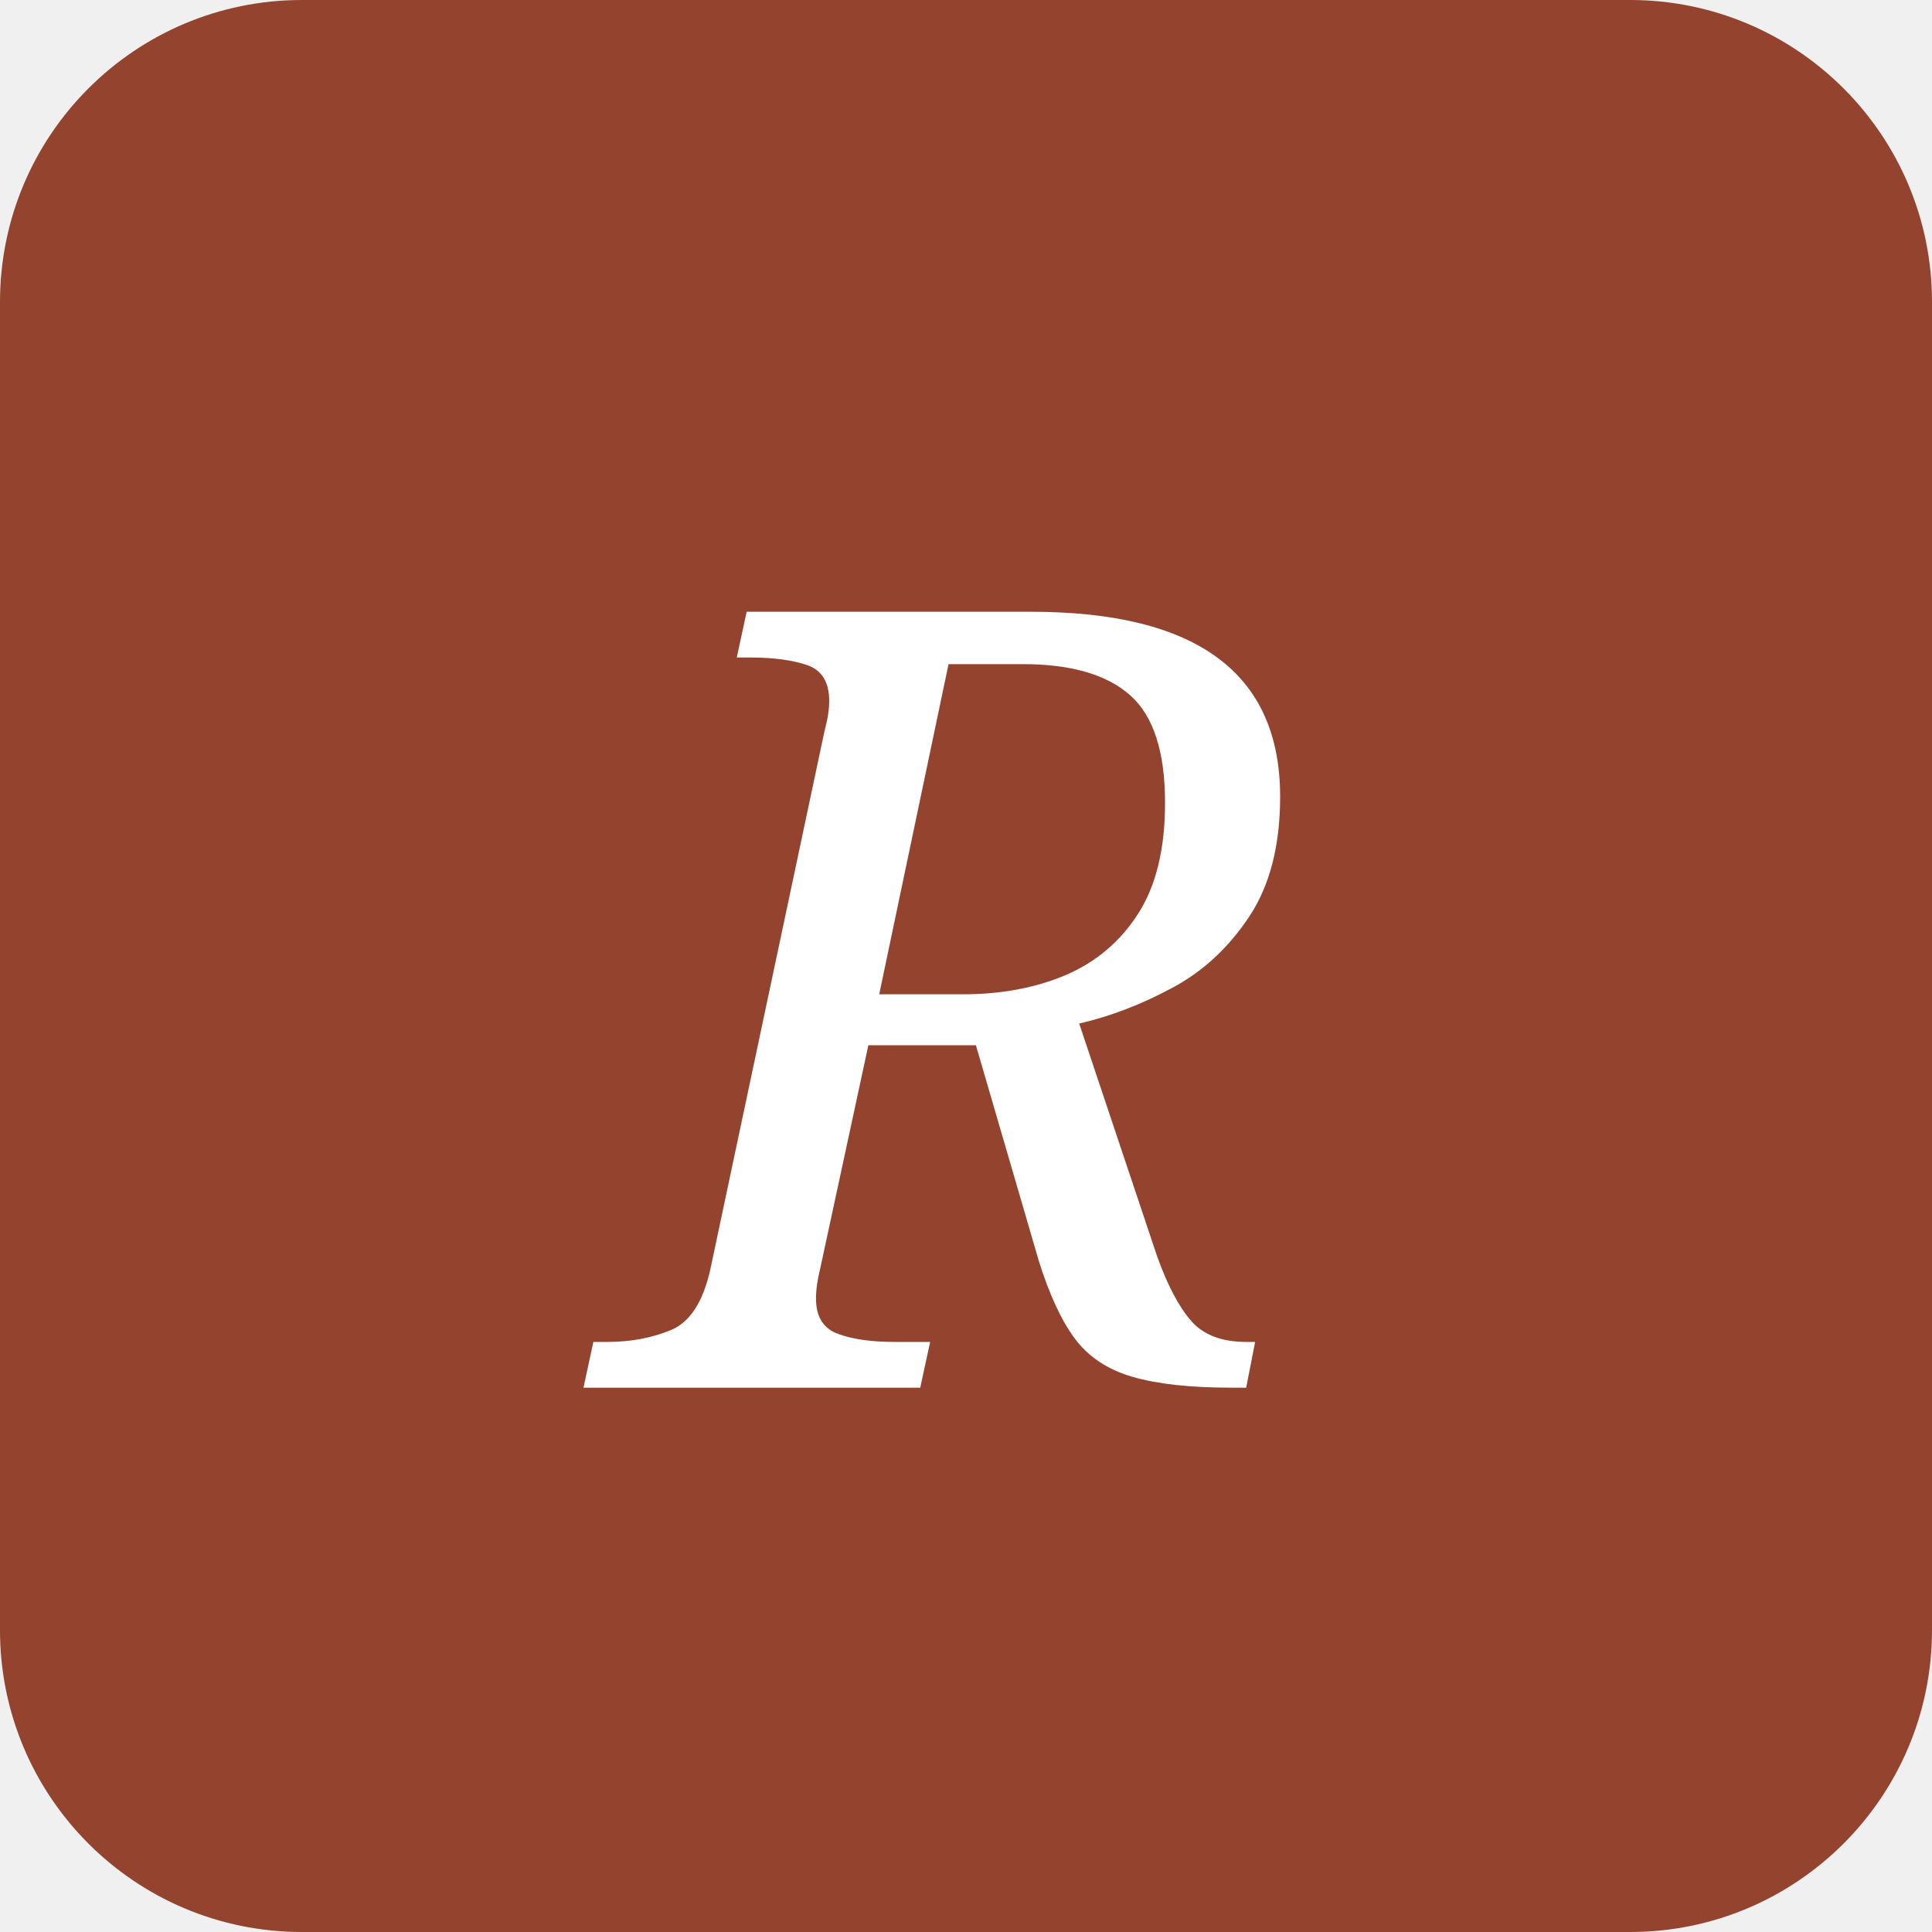
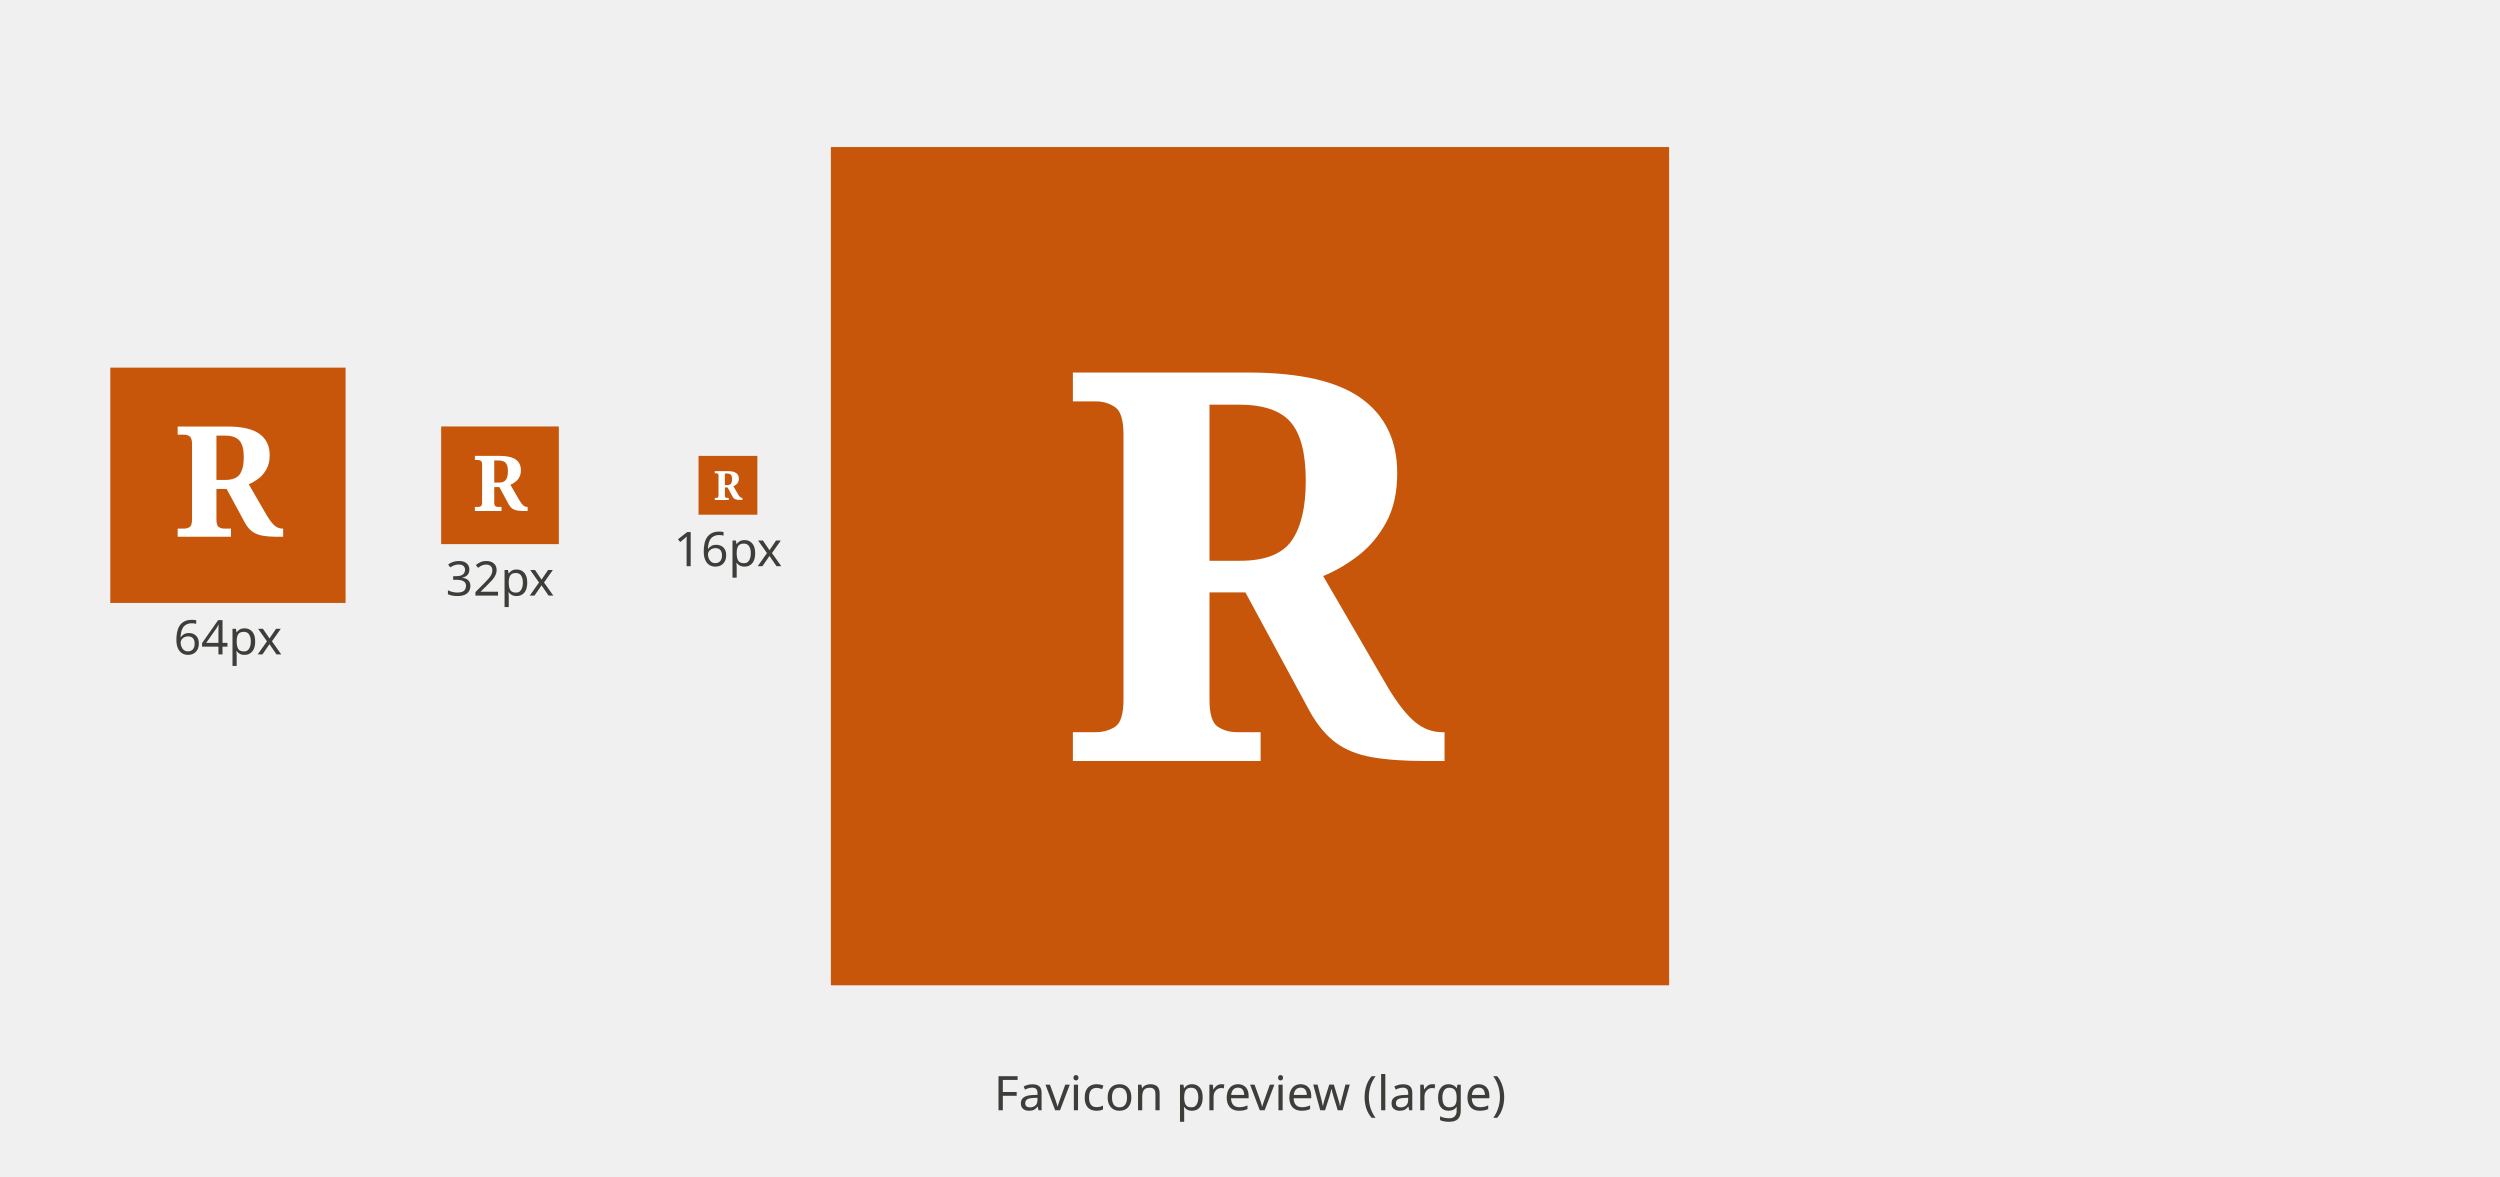
- <svg xmlns="http://www.w3.org/2000/svg" viewBox="0 0 64 64">
-   <rect width="64" height="64" rx="10" fill="#94442e" />
-   <text x="50%" y="50%" text-anchor="middle" dominant-baseline="central" font-family="Georgia, serif" font-style="italic" font-size="36" fill="#ffffff">
-     R
-   </text>
+ <svg xmlns="http://www.w3.org/2000/svg" width="100%" viewBox="0 0 680 320">
+   <g transform="translate(226,40)" style="fill:rgb(0, 0, 0);stroke:none;color:rgb(0, 0, 0);stroke-width:1px;stroke-linecap:butt;stroke-linejoin:miter;opacity:1;font-family:&quot;Anthropic Sans&quot;, -apple-system, BlinkMacSystemFont, &quot;Segoe UI&quot;, sans-serif;font-size:16px;font-weight:400;text-anchor:start;dominant-baseline:auto">
+     <rect width="228" height="228" rx="0" fill="#c7560a" style="fill:rgb(199, 86, 10);stroke:none;color:rgb(0, 0, 0);stroke-width:1px;stroke-linecap:butt;stroke-linejoin:miter;opacity:1;font-family:&quot;Anthropic Sans&quot;, -apple-system, BlinkMacSystemFont, &quot;Segoe UI&quot;, sans-serif;font-size:16px;font-weight:400;text-anchor:start;dominant-baseline:auto" />
+     <text x="114" y="167" font-family="Georgia, serif" font-size="148" font-weight="700" fill="white" text-anchor="middle" style="fill:rgb(255, 255, 255);stroke:none;color:rgb(0, 0, 0);stroke-width:1px;stroke-linecap:butt;stroke-linejoin:miter;opacity:1;font-family:Georgia, serif;font-size:148px;font-weight:700;text-anchor:middle;dominant-baseline:auto">R</text>
+   </g>
+   <text x="340" y="302" style="fill:rgb(61, 61, 58);stroke:none;color:rgb(0, 0, 0);stroke-width:1px;stroke-linecap:butt;stroke-linejoin:miter;opacity:1;font-family:Anthropic Sans, sans-serif;font-size:13px;font-weight:400;text-anchor:middle;dominant-baseline:auto">Favicon preview (large)</text>
+   <g transform="translate(30,100)" style="fill:rgb(0, 0, 0);stroke:none;color:rgb(0, 0, 0);stroke-width:1px;stroke-linecap:butt;stroke-linejoin:miter;opacity:1;font-family:&quot;Anthropic Sans&quot;, -apple-system, BlinkMacSystemFont, &quot;Segoe UI&quot;, sans-serif;font-size:16px;font-weight:400;text-anchor:start;dominant-baseline:auto">
+     <rect width="64" height="64" rx="0" fill="#c7560a" style="fill:rgb(199, 86, 10);stroke:none;color:rgb(0, 0, 0);stroke-width:1px;stroke-linecap:butt;stroke-linejoin:miter;opacity:1;font-family:&quot;Anthropic Sans&quot;, -apple-system, BlinkMacSystemFont, &quot;Segoe UI&quot;, sans-serif;font-size:16px;font-weight:400;text-anchor:start;dominant-baseline:auto" />
+     <text x="32" y="46" font-family="Georgia, serif" font-size="42" font-weight="700" fill="white" text-anchor="middle" style="fill:rgb(255, 255, 255);stroke:none;color:rgb(0, 0, 0);stroke-width:1px;stroke-linecap:butt;stroke-linejoin:miter;opacity:1;font-family:Georgia, serif;font-size:42px;font-weight:700;text-anchor:middle;dominant-baseline:auto">R</text>
+   </g>
+   <text x="62" y="178" style="fill:rgb(61, 61, 58);stroke:none;color:rgb(0, 0, 0);stroke-width:1px;stroke-linecap:butt;stroke-linejoin:miter;opacity:1;font-family:Anthropic Sans, sans-serif;font-size:13px;font-weight:400;text-anchor:middle;dominant-baseline:auto">64px</text>
+   <g transform="translate(120,116)" style="fill:rgb(0, 0, 0);stroke:none;color:rgb(0, 0, 0);stroke-width:1px;stroke-linecap:butt;stroke-linejoin:miter;opacity:1;font-family:&quot;Anthropic Sans&quot;, -apple-system, BlinkMacSystemFont, &quot;Segoe UI&quot;, sans-serif;font-size:16px;font-weight:400;text-anchor:start;dominant-baseline:auto">
+     <rect width="32" height="32" rx="0" fill="#c7560a" style="fill:rgb(199, 86, 10);stroke:none;color:rgb(0, 0, 0);stroke-width:1px;stroke-linecap:butt;stroke-linejoin:miter;opacity:1;font-family:&quot;Anthropic Sans&quot;, -apple-system, BlinkMacSystemFont, &quot;Segoe UI&quot;, sans-serif;font-size:16px;font-weight:400;text-anchor:start;dominant-baseline:auto" />
+     <text x="16" y="23" font-family="Georgia, serif" font-size="21" font-weight="700" fill="white" text-anchor="middle" style="fill:rgb(255, 255, 255);stroke:none;color:rgb(0, 0, 0);stroke-width:1px;stroke-linecap:butt;stroke-linejoin:miter;opacity:1;font-family:Georgia, serif;font-size:21px;font-weight:700;text-anchor:middle;dominant-baseline:auto">R</text>
+   </g>
+   <text x="136" y="162" style="fill:rgb(61, 61, 58);stroke:none;color:rgb(0, 0, 0);stroke-width:1px;stroke-linecap:butt;stroke-linejoin:miter;opacity:1;font-family:Anthropic Sans, sans-serif;font-size:13px;font-weight:400;text-anchor:middle;dominant-baseline:auto">32px</text>
+   <g transform="translate(190,124)" style="fill:rgb(0, 0, 0);stroke:none;color:rgb(0, 0, 0);stroke-width:1px;stroke-linecap:butt;stroke-linejoin:miter;opacity:1;font-family:&quot;Anthropic Sans&quot;, -apple-system, BlinkMacSystemFont, &quot;Segoe UI&quot;, sans-serif;font-size:16px;font-weight:400;text-anchor:start;dominant-baseline:auto">
+     <rect width="16" height="16" rx="0" fill="#c7560a" style="fill:rgb(199, 86, 10);stroke:none;color:rgb(0, 0, 0);stroke-width:1px;stroke-linecap:butt;stroke-linejoin:miter;opacity:1;font-family:&quot;Anthropic Sans&quot;, -apple-system, BlinkMacSystemFont, &quot;Segoe UI&quot;, sans-serif;font-size:16px;font-weight:400;text-anchor:start;dominant-baseline:auto" />
+     <text x="8" y="12" font-family="Georgia, serif" font-size="11" font-weight="700" fill="white" text-anchor="middle" style="fill:rgb(255, 255, 255);stroke:none;color:rgb(0, 0, 0);stroke-width:1px;stroke-linecap:butt;stroke-linejoin:miter;opacity:1;font-family:Georgia, serif;font-size:11px;font-weight:700;text-anchor:middle;dominant-baseline:auto">R</text>
+   </g>
+   <text x="198" y="154" style="fill:rgb(61, 61, 58);stroke:none;color:rgb(0, 0, 0);stroke-width:1px;stroke-linecap:butt;stroke-linejoin:miter;opacity:1;font-family:Anthropic Sans, sans-serif;font-size:13px;font-weight:400;text-anchor:middle;dominant-baseline:auto">16px</text>
</svg>
